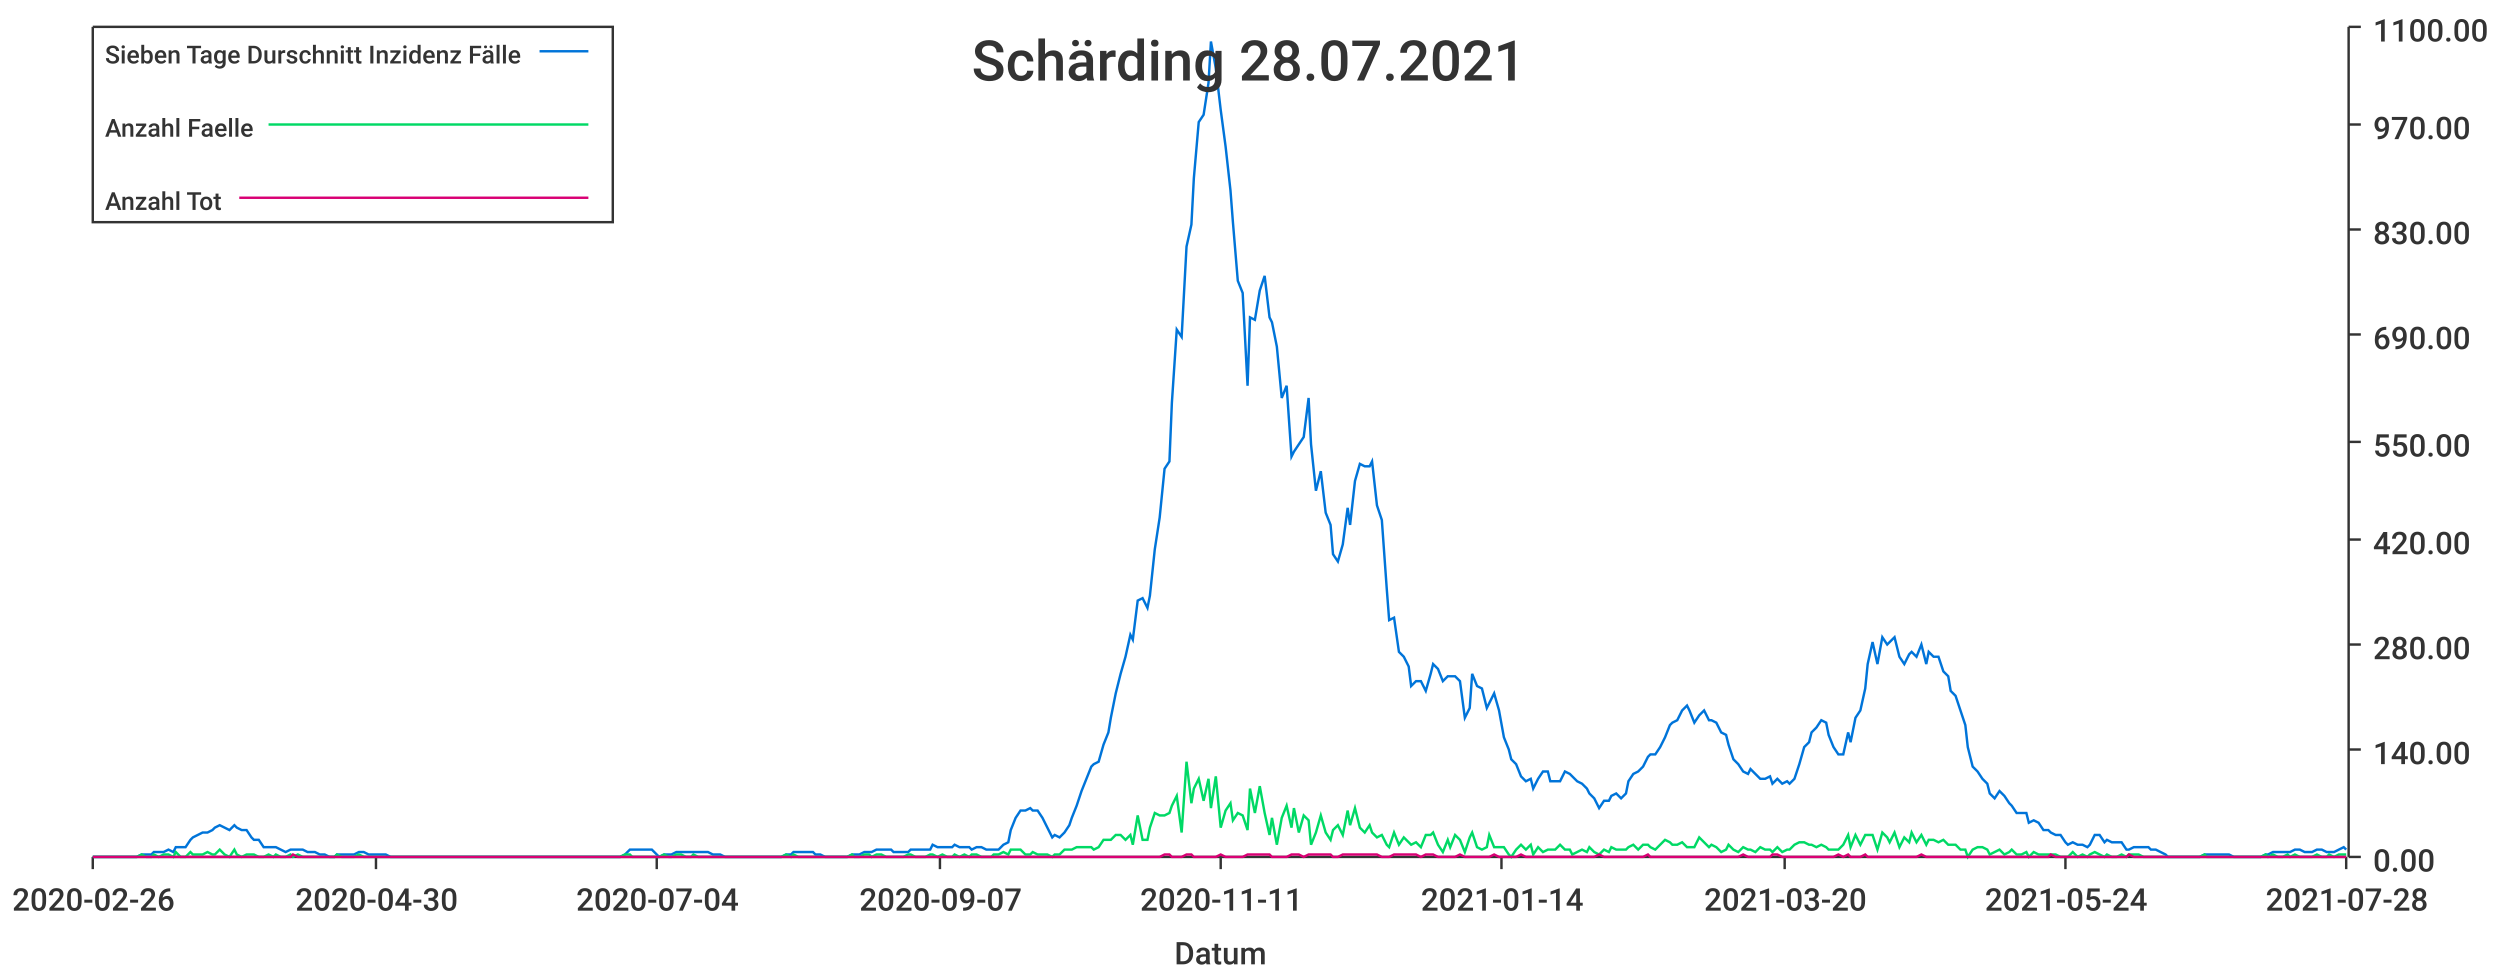
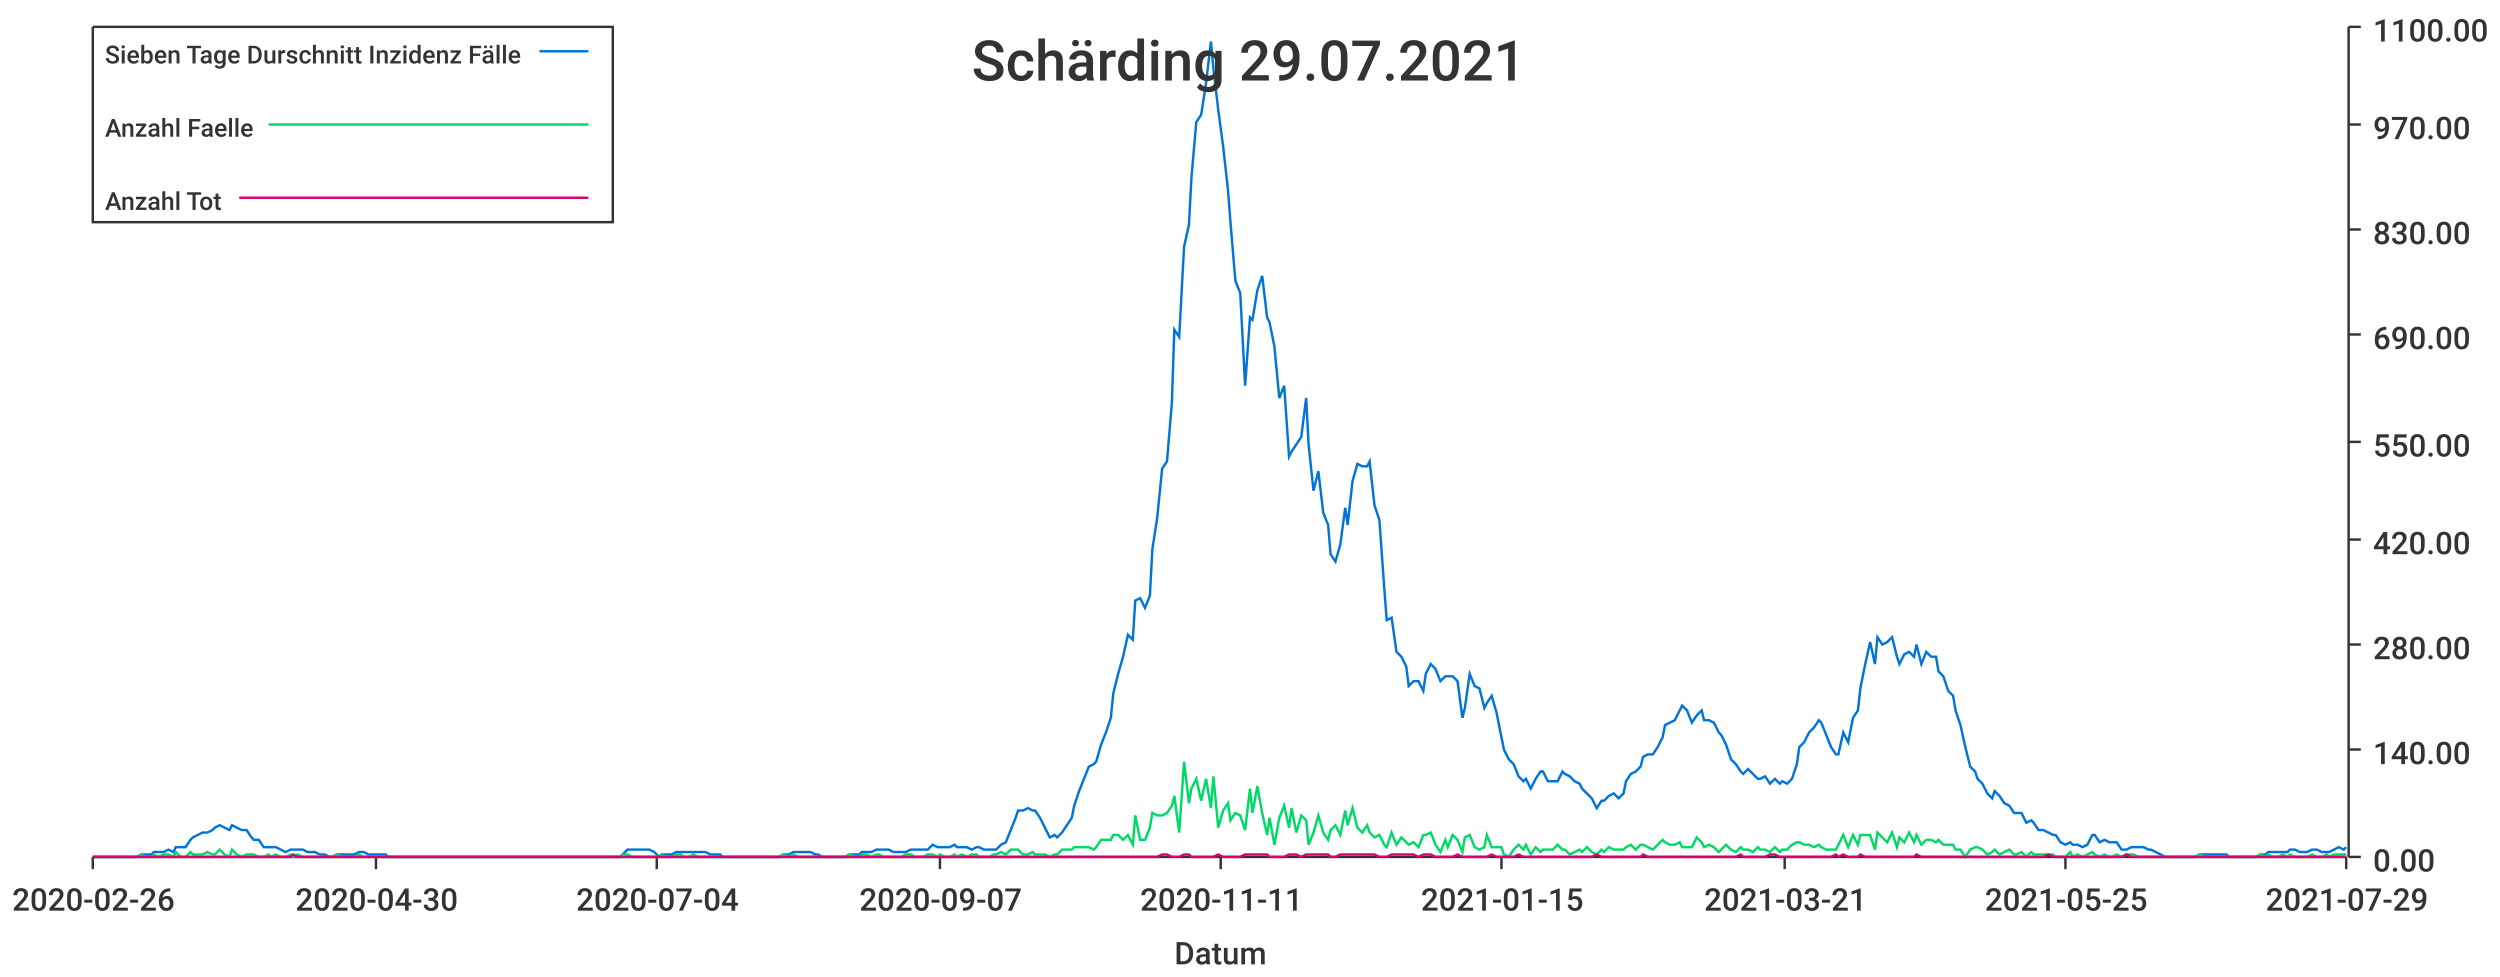
<svg xmlns="http://www.w3.org/2000/svg" width="1024" height="400">\n<path d="M 0 0 L 1024 0 L 1024 400 L 0 400 L 0 0" style="stroke-width:0;stroke:rgba(255,255,255,1.0);fill:rgba(255,255,255,1.0)" />
  <path d="M 38 11 L 961 11 L 961 351 L 38 351 L 38 11" style="stroke-width:0;stroke:rgba(255,255,255,1.0);fill:rgba(255,255,255,1.0)" />
  <path d="M 38 351 L 961 351" style="stroke-width:1;stroke:rgba(51,51,51,1.0);fill:none" />
  <path d="M 38 351 L 38 356" style="stroke-width:1;stroke:rgba(51,51,51,1.0);fill:none" />
  <text x="5" y="373" style="stroke-width:0;stroke:none;fill:rgba(51,51,51,1.0);font-size:12.8px;font-family:'Roboto Medium',sans-serif">2020-02-26</text>
  <path d="M 154 351 L 154 356" style="stroke-width:1;stroke:rgba(51,51,51,1.0);fill:none" />
  <text x="121" y="373" style="stroke-width:0;stroke:none;fill:rgba(51,51,51,1.0);font-size:12.8px;font-family:'Roboto Medium',sans-serif">2020-04-30</text>
  <path d="M 269 351 L 269 356" style="stroke-width:1;stroke:rgba(51,51,51,1.0);fill:none" />
  <text x="236" y="373" style="stroke-width:0;stroke:none;fill:rgba(51,51,51,1.0);font-size:12.8px;font-family:'Roboto Medium',sans-serif">2020-07-04</text>
  <path d="M 385 351 L 385 356" style="stroke-width:1;stroke:rgba(51,51,51,1.0);fill:none" />
  <text x="352" y="373" style="stroke-width:0;stroke:none;fill:rgba(51,51,51,1.0);font-size:12.8px;font-family:'Roboto Medium',sans-serif">2020-09-07</text>
  <path d="M 500 351 L 500 356" style="stroke-width:1;stroke:rgba(51,51,51,1.0);fill:none" />
  <text x="467" y="373" style="stroke-width:0;stroke:none;fill:rgba(51,51,51,1.0);font-size:12.8px;font-family:'Roboto Medium',sans-serif">2020-11-11</text>
  <path d="M 615 351 L 615 356" style="stroke-width:1;stroke:rgba(51,51,51,1.0);fill:none" />
-   <text x="582" y="373" style="stroke-width:0;stroke:none;fill:rgba(51,51,51,1.0);font-size:12.8px;font-family:'Roboto Medium',sans-serif">2021-01-14</text>
+   <text x="582" y="373" style="stroke-width:0;stroke:none;fill:rgba(51,51,51,1.0);font-size:12.8px;font-family:'Roboto Medium',sans-serif">2021-01-15</text>
  <path d="M 731 351 L 731 356" style="stroke-width:1;stroke:rgba(51,51,51,1.0);fill:none" />
-   <text x="698" y="373" style="stroke-width:0;stroke:none;fill:rgba(51,51,51,1.0);font-size:12.8px;font-family:'Roboto Medium',sans-serif">2021-03-20</text>
+   <text x="698" y="373" style="stroke-width:0;stroke:none;fill:rgba(51,51,51,1.0);font-size:12.8px;font-family:'Roboto Medium',sans-serif">2021-03-21</text>
  <path d="M 846 351 L 846 356" style="stroke-width:1;stroke:rgba(51,51,51,1.0);fill:none" />
-   <text x="813" y="373" style="stroke-width:0;stroke:none;fill:rgba(51,51,51,1.0);font-size:12.8px;font-family:'Roboto Medium',sans-serif">2021-05-24</text>
+   <text x="813" y="373" style="stroke-width:0;stroke:none;fill:rgba(51,51,51,1.0);font-size:12.8px;font-family:'Roboto Medium',sans-serif">2021-05-25</text>
  <path d="M 961 351 L 961 356" style="stroke-width:1;stroke:rgba(51,51,51,1.0);fill:none" />
-   <text x="928" y="373" style="stroke-width:0;stroke:none;fill:rgba(51,51,51,1.0);font-size:12.8px;font-family:'Roboto Medium',sans-serif">2021-07-28</text>
+   <text x="928" y="373" style="stroke-width:0;stroke:none;fill:rgba(51,51,51,1.0);font-size:12.8px;font-family:'Roboto Medium',sans-serif">2021-07-29</text>
  <text x="481" y="395" style="stroke-width:0;stroke:none;fill:rgba(51,51,51,1.0);font-size:12.8px;font-family:'Roboto Medium',sans-serif">Datum</text>
  <path d="M 962 351 L 962 11" style="stroke-width:1;stroke:rgba(51,51,51,1.0);fill:none" />
  <path d="M 962 351 L 967 351" style="stroke-width:1;stroke:rgba(51,51,51,1.0);fill:none" />
  <text x="972" y="357" style="stroke-width:0;stroke:none;fill:rgba(51,51,51,1.0);font-size:12.8px;font-family:'Roboto Medium',sans-serif">0.00</text>
  <path d="M 962 307 L 967 307" style="stroke-width:1;stroke:rgba(51,51,51,1.0);fill:none" />
  <text x="972" y="313" style="stroke-width:0;stroke:none;fill:rgba(51,51,51,1.0);font-size:12.8px;font-family:'Roboto Medium',sans-serif">140.00</text>
  <path d="M 962 264 L 967 264" style="stroke-width:1;stroke:rgba(51,51,51,1.0);fill:none" />
  <text x="972" y="270" style="stroke-width:0;stroke:none;fill:rgba(51,51,51,1.0);font-size:12.8px;font-family:'Roboto Medium',sans-serif">280.00</text>
  <path d="M 962 221 L 967 221" style="stroke-width:1;stroke:rgba(51,51,51,1.0);fill:none" />
  <text x="972" y="227" style="stroke-width:0;stroke:none;fill:rgba(51,51,51,1.0);font-size:12.8px;font-family:'Roboto Medium',sans-serif">420.00</text>
  <path d="M 962 181 L 967 181" style="stroke-width:1;stroke:rgba(51,51,51,1.0);fill:none" />
  <text x="972" y="187" style="stroke-width:0;stroke:none;fill:rgba(51,51,51,1.0);font-size:12.8px;font-family:'Roboto Medium',sans-serif">550.00</text>
  <path d="M 962 137 L 967 137" style="stroke-width:1;stroke:rgba(51,51,51,1.0);fill:none" />
  <text x="972" y="143" style="stroke-width:0;stroke:none;fill:rgba(51,51,51,1.0);font-size:12.8px;font-family:'Roboto Medium',sans-serif">690.00</text>
  <path d="M 962 94 L 967 94" style="stroke-width:1;stroke:rgba(51,51,51,1.0);fill:none" />
  <text x="972" y="100" style="stroke-width:0;stroke:none;fill:rgba(51,51,51,1.0);font-size:12.8px;font-family:'Roboto Medium',sans-serif">830.00</text>
  <path d="M 962 51 L 967 51" style="stroke-width:1;stroke:rgba(51,51,51,1.0);fill:none" />
  <text x="972" y="57" style="stroke-width:0;stroke:none;fill:rgba(51,51,51,1.0);font-size:12.8px;font-family:'Roboto Medium',sans-serif">970.00</text>
  <path d="M 962 11 L 967 11" style="stroke-width:1;stroke:rgba(51,51,51,1.0);fill:none" />
  <text x="972" y="17" style="stroke-width:0;stroke:none;fill:rgba(51,51,51,1.0);font-size:12.8px;font-family:'Roboto Medium',sans-serif">1100.00</text>
-   <path d="M 38 351 L 40 351 L 42 351 L 44 351 L 46 351 L 47 351 L 49 351 L 51 351 L 53 351 L 55 351 L 56 351 L 58 350 L 60 350 L 62 350 L 63 349 L 65 349 L 67 349 L 69 348 L 71 349 L 72 347 L 74 347 L 76 347 L 78 344 L 79 343 L 81 342 L 83 341 L 85 341 L 87 340 L 88 339 L 90 338 L 92 339 L 94 340 L 96 338 L 97 339 L 99 340 L 101 340 L 103 343 L 104 344 L 106 344 L 108 347 L 110 347 L 112 347 L 113 347 L 115 348 L 117 349 L 119 348 L 120 348 L 122 348 L 124 348 L 126 349 L 128 349 L 129 349 L 131 350 L 133 350 L 135 351 L 137 351 L 138 350 L 140 350 L 142 350 L 144 350 L 145 350 L 147 349 L 149 349 L 151 350 L 153 350 L 154 350 L 156 350 L 158 350 L 160 351 L 161 351 L 163 351 L 165 351 L 167 351 L 169 351 L 170 351 L 172 351 L 174 351 L 176 351 L 177 351 L 179 351 L 181 351 L 183 351 L 185 351 L 186 351 L 188 351 L 190 351 L 192 351 L 194 351 L 195 351 L 197 351 L 199 351 L 201 351 L 202 351 L 204 351 L 206 351 L 208 351 L 210 351 L 211 351 L 213 351 L 215 351 L 217 351 L 218 351 L 220 351 L 222 351 L 224 351 L 226 351 L 227 351 L 229 351 L 231 351 L 233 351 L 235 351 L 236 351 L 238 351 L 240 351 L 242 351 L 243 351 L 245 351 L 247 351 L 249 351 L 251 351 L 252 351 L 254 351 L 256 350 L 258 348 L 259 348 L 261 348 L 263 348 L 265 348 L 267 348 L 268 349 L 270 351 L 272 350 L 274 350 L 275 350 L 277 349 L 279 349 L 281 349 L 283 349 L 284 349 L 286 349 L 288 349 L 290 349 L 292 350 L 293 350 L 295 350 L 297 351 L 299 351 L 300 351 L 302 351 L 304 351 L 306 351 L 308 351 L 309 351 L 311 351 L 313 351 L 315 351 L 316 351 L 318 351 L 320 351 L 322 350 L 324 350 L 325 349 L 327 349 L 329 349 L 331 349 L 333 349 L 334 350 L 336 350 L 338 351 L 340 351 L 341 351 L 343 351 L 345 351 L 347 351 L 349 350 L 350 350 L 352 350 L 354 349 L 356 349 L 357 349 L 359 348 L 361 348 L 363 348 L 365 348 L 366 349 L 368 349 L 370 349 L 372 349 L 373 348 L 375 348 L 377 348 L 379 348 L 381 348 L 382 346 L 384 347 L 386 347 L 388 347 L 390 347 L 391 346 L 393 347 L 395 347 L 397 347 L 398 348 L 400 347 L 402 347 L 404 348 L 406 348 L 407 348 L 409 348 L 411 346 L 413 345 L 414 340 L 416 335 L 418 332 L 420 332 L 422 331 L 423 332 L 425 332 L 427 335 L 429 339 L 431 343 L 432 342 L 434 343 L 436 341 L 438 338 L 439 335 L 441 330 L 443 324 L 445 319 L 447 314 L 448 313 L 450 312 L 452 305 L 454 300 L 455 294 L 457 284 L 459 276 L 461 269 L 463 260 L 464 262 L 466 246 L 468 245 L 470 249 L 471 244 L 473 225 L 475 212 L 477 192 L 479 189 L 480 165 L 482 135 L 484 138 L 486 101 L 488 92 L 489 73 L 491 50 L 493 47 L 495 34 L 496 17 L 498 28 L 500 45 L 502 60 L 504 78 L 505 91 L 507 115 L 509 120 L 511 158 L 512 130 L 514 131 L 516 119 L 518 113 L 520 130 L 521 132 L 523 142 L 525 163 L 527 158 L 529 187 L 530 185 L 532 182 L 534 179 L 536 163 L 537 182 L 539 201 L 541 193 L 543 210 L 545 215 L 546 227 L 548 230 L 550 223 L 552 208 L 553 215 L 555 197 L 557 190 L 559 191 L 561 191 L 562 189 L 564 207 L 566 213 L 568 241 L 569 254 L 571 253 L 573 267 L 575 269 L 577 273 L 578 281 L 580 279 L 582 279 L 584 283 L 586 276 L 587 272 L 589 274 L 591 279 L 593 277 L 594 277 L 596 277 L 598 279 L 600 294 L 602 290 L 603 276 L 605 281 L 607 282 L 609 290 L 610 288 L 612 284 L 614 291 L 616 302 L 618 307 L 619 311 L 621 313 L 623 318 L 625 320 L 627 319 L 628 323 L 630 319 L 632 316 L 634 316 L 635 320 L 637 320 L 639 320 L 641 316 L 643 317 L 644 318 L 646 320 L 648 321 L 650 323 L 651 325 L 653 327 L 655 331 L 657 328 L 659 328 L 660 326 L 662 325 L 664 327 L 666 325 L 667 320 L 669 317 L 671 316 L 673 314 L 675 310 L 676 309 L 678 309 L 680 306 L 682 302 L 684 297 L 685 296 L 687 295 L 689 291 L 691 289 L 692 291 L 694 296 L 696 293 L 698 291 L 700 295 L 701 295 L 703 296 L 705 300 L 707 301 L 708 305 L 710 311 L 712 313 L 714 316 L 716 317 L 717 315 L 719 317 L 721 319 L 723 319 L 725 318 L 726 321 L 728 319 L 730 321 L 732 320 L 733 321 L 735 319 L 737 313 L 739 306 L 741 304 L 742 300 L 744 298 L 746 295 L 748 296 L 749 301 L 751 306 L 753 309 L 755 309 L 757 300 L 758 304 L 760 294 L 762 291 L 764 282 L 765 272 L 767 263 L 769 272 L 771 261 L 773 264 L 774 263 L 776 261 L 778 269 L 780 272 L 782 268 L 783 267 L 785 269 L 787 264 L 789 272 L 790 267 L 792 269 L 794 269 L 796 275 L 798 277 L 799 283 L 801 285 L 803 291 L 805 297 L 806 306 L 808 314 L 810 316 L 812 319 L 814 321 L 815 325 L 817 327 L 819 324 L 821 326 L 823 329 L 824 330 L 826 333 L 828 333 L 830 333 L 831 337 L 833 336 L 835 337 L 837 340 L 839 340 L 840 341 L 842 342 L 844 342 L 846 345 L 847 346 L 849 345 L 851 346 L 853 346 L 855 347 L 856 346 L 858 342 L 860 342 L 862 345 L 863 344 L 865 345 L 867 345 L 869 345 L 871 348 L 872 348 L 874 347 L 876 347 L 878 347 L 880 347 L 881 348 L 883 348 L 885 349 L 887 350 L 888 351 L 890 351 L 892 351 L 894 351 L 896 351 L 897 351 L 899 351 L 901 351 L 903 350 L 904 350 L 906 350 L 908 350 L 910 350 L 912 350 L 913 350 L 915 351 L 917 351 L 919 351 L 921 351 L 922 351 L 924 351 L 926 351 L 928 350 L 929 350 L 931 349 L 933 349 L 935 349 L 937 349 L 938 349 L 940 348 L 942 348 L 944 349 L 945 349 L 947 349 L 949 348 L 951 348 L 953 349 L 954 349 L 956 349 L 958 348 L 960 347 L 961 348" style="stroke-width:1;stroke:rgba(0,116,217,1.0);fill:none" />
-   <path d="M 38 351 L 40 351 L 42 351 L 44 351 L 46 351 L 47 351 L 49 351 L 51 351 L 53 351 L 55 351 L 56 351 L 58 350 L 60 351 L 62 351 L 63 350 L 65 351 L 67 350 L 69 350 L 71 351 L 72 349 L 74 351 L 76 351 L 78 349 L 79 350 L 81 350 L 83 350 L 85 349 L 87 350 L 88 350 L 90 348 L 92 350 L 94 351 L 96 348 L 97 350 L 99 351 L 101 350 L 103 350 L 104 350 L 106 351 L 108 351 L 110 350 L 112 351 L 113 350 L 115 351 L 117 351 L 119 350 L 120 351 L 122 350 L 124 351 L 126 351 L 128 351 L 129 351 L 131 351 L 133 351 L 135 351 L 137 351 L 138 350 L 140 351 L 142 351 L 144 351 L 145 351 L 147 350 L 149 351 L 151 351 L 153 351 L 154 351 L 156 351 L 158 351 L 160 351 L 161 351 L 163 351 L 165 351 L 167 351 L 169 351 L 170 351 L 172 351 L 174 351 L 176 351 L 177 351 L 179 351 L 181 351 L 183 351 L 185 351 L 186 351 L 188 351 L 190 351 L 192 351 L 194 351 L 195 351 L 197 351 L 199 351 L 201 351 L 202 351 L 204 351 L 206 351 L 208 351 L 210 351 L 211 351 L 213 351 L 215 351 L 217 351 L 218 351 L 220 351 L 222 351 L 224 351 L 226 351 L 227 351 L 229 351 L 231 351 L 233 351 L 235 351 L 236 351 L 238 351 L 240 351 L 242 351 L 243 351 L 245 351 L 247 351 L 249 351 L 251 351 L 252 351 L 254 351 L 256 350 L 258 350 L 259 351 L 261 351 L 263 351 L 265 351 L 267 351 L 268 351 L 270 351 L 272 350 L 274 351 L 275 351 L 277 350 L 279 350 L 281 351 L 283 351 L 284 350 L 286 351 L 288 351 L 290 351 L 292 351 L 293 351 L 295 351 L 297 351 L 299 351 L 300 351 L 302 351 L 304 351 L 306 351 L 308 351 L 309 351 L 311 351 L 313 351 L 315 351 L 316 351 L 318 351 L 320 351 L 322 350 L 324 351 L 325 350 L 327 351 L 329 351 L 331 351 L 333 351 L 334 351 L 336 351 L 338 351 L 340 351 L 341 351 L 343 351 L 345 351 L 347 351 L 349 350 L 350 351 L 352 351 L 354 350 L 356 350 L 357 351 L 359 350 L 361 350 L 363 351 L 365 351 L 366 351 L 368 351 L 370 351 L 372 350 L 373 350 L 375 351 L 377 351 L 379 351 L 381 350 L 382 350 L 384 351 L 386 350 L 388 351 L 390 351 L 391 350 L 393 351 L 395 350 L 397 351 L 398 350 L 400 350 L 402 351 L 404 351 L 406 351 L 407 350 L 409 350 L 411 349 L 413 350 L 414 348 L 416 348 L 418 348 L 420 350 L 422 350 L 423 349 L 425 350 L 427 350 L 429 350 L 431 351 L 432 350 L 434 350 L 436 348 L 438 348 L 439 348 L 441 347 L 443 347 L 445 347 L 447 347 L 448 348 L 450 347 L 452 344 L 454 344 L 455 344 L 457 342 L 459 342 L 461 344 L 463 342 L 464 346 L 466 334 L 468 344 L 470 344 L 471 339 L 473 333 L 475 334 L 477 334 L 479 333 L 480 330 L 482 326 L 484 341 L 486 312 L 488 329 L 489 323 L 491 319 L 493 328 L 495 319 L 496 331 L 498 318 L 500 339 L 502 332 L 504 329 L 505 336 L 507 333 L 509 334 L 511 340 L 512 323 L 514 333 L 516 322 L 518 333 L 520 342 L 521 335 L 523 346 L 525 335 L 527 330 L 529 339 L 530 331 L 532 341 L 534 334 L 536 336 L 537 346 L 539 341 L 541 334 L 543 341 L 545 344 L 546 340 L 548 338 L 550 342 L 552 332 L 553 338 L 555 331 L 557 339 L 559 341 L 561 338 L 562 341 L 564 343 L 566 342 L 568 346 L 569 347 L 571 341 L 573 346 L 575 343 L 577 345 L 578 346 L 580 345 L 582 347 L 584 342 L 586 342 L 587 341 L 589 346 L 591 349 L 593 344 L 594 347 L 596 342 L 598 344 L 600 349 L 602 343 L 603 341 L 605 347 L 607 348 L 609 347 L 610 342 L 612 347 L 614 347 L 616 347 L 618 350 L 619 351 L 621 348 L 623 346 L 625 348 L 627 346 L 628 350 L 630 347 L 632 349 L 634 348 L 635 348 L 637 348 L 639 346 L 641 348 L 643 348 L 644 350 L 646 349 L 648 348 L 650 349 L 651 347 L 653 349 L 655 350 L 657 348 L 659 349 L 660 347 L 662 348 L 664 348 L 666 348 L 667 347 L 669 346 L 671 348 L 673 346 L 675 346 L 676 347 L 678 348 L 680 346 L 682 344 L 684 345 L 685 346 L 687 346 L 689 345 L 691 347 L 692 347 L 694 347 L 696 343 L 698 345 L 700 347 L 701 346 L 703 347 L 705 349 L 707 348 L 708 346 L 710 348 L 712 349 L 714 347 L 716 348 L 717 348 L 719 349 L 721 347 L 723 348 L 725 348 L 726 349 L 728 347 L 730 349 L 732 348 L 733 348 L 735 346 L 737 345 L 739 345 L 741 346 L 742 346 L 744 347 L 746 346 L 748 347 L 749 348 L 751 348 L 753 348 L 755 346 L 757 342 L 758 347 L 760 342 L 762 346 L 764 342 L 765 342 L 767 342 L 769 348 L 771 341 L 773 343 L 774 345 L 776 341 L 778 347 L 780 343 L 782 345 L 783 341 L 785 345 L 787 342 L 789 346 L 790 344 L 792 344 L 794 345 L 796 344 L 798 346 L 799 346 L 801 346 L 803 348 L 805 348 L 806 351 L 808 348 L 810 347 L 812 347 L 814 348 L 815 350 L 817 349 L 819 348 L 821 350 L 823 349 L 824 348 L 826 350 L 828 350 L 830 349 L 831 351 L 833 349 L 835 350 L 837 350 L 839 350 L 840 350 L 842 350 L 844 351 L 846 351 L 847 351 L 849 349 L 851 351 L 853 350 L 855 351 L 856 350 L 858 349 L 860 350 L 862 351 L 863 350 L 865 351 L 867 351 L 869 350 L 871 351 L 872 350 L 874 350 L 876 350 L 878 351 L 880 351 L 881 351 L 883 351 L 885 351 L 887 351 L 888 351 L 890 351 L 892 351 L 894 351 L 896 351 L 897 351 L 899 351 L 901 351 L 903 350 L 904 351 L 906 351 L 908 351 L 910 351 L 912 351 L 913 351 L 915 351 L 917 351 L 919 351 L 921 351 L 922 351 L 924 351 L 926 351 L 928 350 L 929 351 L 931 350 L 933 351 L 935 351 L 937 350 L 938 351 L 940 350 L 942 351 L 944 351 L 945 351 L 947 351 L 949 350 L 951 351 L 953 351 L 954 350 L 956 351 L 958 350 L 960 350 L 961 350" style="stroke-width:1;stroke:rgba(0,217,101,1.0);fill:none" />
-   <path d="M 38 351 L 40 351 L 42 351 L 44 351 L 46 351 L 47 351 L 49 351 L 51 351 L 53 351 L 55 351 L 56 351 L 58 351 L 60 351 L 62 351 L 63 351 L 65 351 L 67 351 L 69 351 L 71 351 L 72 351 L 74 351 L 76 351 L 78 351 L 79 351 L 81 351 L 83 351 L 85 351 L 87 351 L 88 351 L 90 351 L 92 351 L 94 351 L 96 351 L 97 351 L 99 351 L 101 351 L 103 351 L 104 351 L 106 351 L 108 351 L 110 351 L 112 351 L 113 351 L 115 351 L 117 351 L 119 351 L 120 350 L 122 351 L 124 351 L 126 351 L 128 351 L 129 351 L 131 351 L 133 351 L 135 351 L 137 351 L 138 351 L 140 351 L 142 351 L 144 351 L 145 351 L 147 351 L 149 351 L 151 351 L 153 351 L 154 351 L 156 351 L 158 351 L 160 351 L 161 351 L 163 351 L 165 351 L 167 351 L 169 351 L 170 351 L 172 351 L 174 351 L 176 351 L 177 351 L 179 351 L 181 351 L 183 351 L 185 351 L 186 351 L 188 351 L 190 351 L 192 351 L 194 351 L 195 351 L 197 351 L 199 351 L 201 351 L 202 351 L 204 351 L 206 351 L 208 351 L 210 351 L 211 351 L 213 351 L 215 351 L 217 351 L 218 351 L 220 351 L 222 351 L 224 351 L 226 351 L 227 351 L 229 351 L 231 351 L 233 351 L 235 351 L 236 351 L 238 351 L 240 351 L 242 351 L 243 351 L 245 351 L 247 351 L 249 351 L 251 351 L 252 351 L 254 351 L 256 351 L 258 351 L 259 351 L 261 351 L 263 351 L 265 351 L 267 351 L 268 351 L 270 351 L 272 351 L 274 351 L 275 351 L 277 351 L 279 351 L 281 351 L 283 351 L 284 351 L 286 351 L 288 351 L 290 351 L 292 351 L 293 351 L 295 351 L 297 351 L 299 351 L 300 351 L 302 351 L 304 351 L 306 351 L 308 351 L 309 351 L 311 351 L 313 351 L 315 351 L 316 351 L 318 351 L 320 351 L 322 351 L 324 351 L 325 351 L 327 351 L 329 351 L 331 351 L 333 351 L 334 351 L 336 351 L 338 351 L 340 351 L 341 351 L 343 351 L 345 351 L 347 351 L 349 351 L 350 351 L 352 351 L 354 351 L 356 351 L 357 351 L 359 351 L 361 351 L 363 351 L 365 351 L 366 351 L 368 351 L 370 351 L 372 351 L 373 351 L 375 351 L 377 351 L 379 351 L 381 351 L 382 351 L 384 351 L 386 351 L 388 351 L 390 351 L 391 351 L 393 351 L 395 351 L 397 351 L 398 351 L 400 351 L 402 351 L 404 351 L 406 351 L 407 351 L 409 351 L 411 351 L 413 351 L 414 351 L 416 351 L 418 351 L 420 351 L 422 351 L 423 351 L 425 351 L 427 351 L 429 351 L 431 351 L 432 351 L 434 351 L 436 351 L 438 351 L 439 351 L 441 351 L 443 351 L 445 351 L 447 351 L 448 351 L 450 351 L 452 351 L 454 351 L 455 351 L 457 351 L 459 351 L 461 351 L 463 351 L 464 351 L 466 351 L 468 351 L 470 351 L 471 351 L 473 351 L 475 351 L 477 350 L 479 350 L 480 351 L 482 351 L 484 351 L 486 350 L 488 350 L 489 351 L 491 351 L 493 351 L 495 351 L 496 351 L 498 351 L 500 350 L 502 351 L 504 351 L 505 351 L 507 351 L 509 351 L 511 350 L 512 350 L 514 350 L 516 350 L 518 350 L 520 350 L 521 351 L 523 351 L 525 351 L 527 351 L 529 350 L 530 350 L 532 350 L 534 351 L 536 350 L 537 350 L 539 350 L 541 350 L 543 350 L 545 350 L 546 351 L 548 351 L 550 350 L 552 350 L 553 350 L 555 350 L 557 350 L 559 350 L 561 350 L 562 350 L 564 350 L 566 351 L 568 351 L 569 351 L 571 350 L 573 350 L 575 350 L 577 350 L 578 350 L 580 350 L 582 351 L 584 350 L 586 350 L 587 350 L 589 351 L 591 351 L 593 351 L 594 351 L 596 351 L 598 350 L 600 351 L 602 351 L 603 351 L 605 351 L 607 351 L 609 351 L 610 351 L 612 350 L 614 351 L 616 351 L 618 351 L 619 351 L 621 351 L 623 350 L 625 351 L 627 351 L 628 351 L 630 351 L 632 351 L 634 351 L 635 351 L 637 351 L 639 351 L 641 351 L 643 351 L 644 351 L 646 351 L 648 351 L 650 351 L 651 351 L 653 351 L 655 350 L 657 351 L 659 351 L 660 351 L 662 351 L 664 351 L 666 351 L 667 351 L 669 351 L 671 351 L 673 351 L 675 350 L 676 351 L 678 351 L 680 351 L 682 351 L 684 351 L 685 351 L 687 351 L 689 351 L 691 351 L 692 351 L 694 351 L 696 351 L 698 351 L 700 351 L 701 351 L 703 351 L 705 351 L 707 351 L 708 351 L 710 351 L 712 351 L 714 350 L 716 351 L 717 351 L 719 351 L 721 351 L 723 351 L 725 351 L 726 350 L 728 350 L 730 351 L 732 351 L 733 351 L 735 351 L 737 351 L 739 351 L 741 351 L 742 351 L 744 351 L 746 351 L 748 351 L 749 351 L 751 351 L 753 350 L 755 351 L 757 350 L 758 351 L 760 351 L 762 351 L 764 350 L 765 351 L 767 351 L 769 351 L 771 351 L 773 351 L 774 351 L 776 351 L 778 351 L 780 351 L 782 351 L 783 351 L 785 351 L 787 350 L 789 351 L 790 351 L 792 351 L 794 351 L 796 351 L 798 351 L 799 351 L 801 351 L 803 351 L 805 351 L 806 351 L 808 351 L 810 351 L 812 351 L 814 351 L 815 351 L 817 351 L 819 351 L 821 351 L 823 351 L 824 351 L 826 351 L 828 351 L 830 351 L 831 351 L 833 351 L 835 351 L 837 351 L 839 351 L 840 350 L 842 351 L 844 351 L 846 351 L 847 351 L 849 351 L 851 351 L 853 351 L 855 351 L 856 351 L 858 351 L 860 351 L 862 351 L 863 351 L 865 351 L 867 351 L 869 351 L 871 351 L 872 350 L 874 351 L 876 351 L 878 351 L 880 351 L 881 351 L 883 351 L 885 351 L 887 351 L 888 351 L 890 351 L 892 351 L 894 351 L 896 351 L 897 351 L 899 351 L 901 351 L 903 351 L 904 351 L 906 351 L 908 351 L 910 351 L 912 351 L 913 351 L 915 351 L 917 351 L 919 351 L 921 351 L 922 351 L 924 351 L 926 351 L 928 351 L 929 351 L 931 351 L 933 351 L 935 351 L 937 351 L 938 351 L 940 351 L 942 351 L 944 351 L 945 351 L 947 351 L 949 351 L 951 351 L 953 351 L 954 351 L 956 351 L 958 351 L 960 351 L 961 351" style="stroke-width:1;stroke:rgba(217,0,116,1.0);fill:none" />
-   <text x="398" y="33" style="stroke-width:0;stroke:none;fill:rgba(51,51,51,1.0);font-size:23.0px;font-family:'Roboto Medium',sans-serif">Schärding 28.07.2021</text>
+   <path d="M 38 351 L 40 351 L 42 351 L 44 351 L 46 351 L 47 351 L 49 351 L 51 351 L 53 351 L 55 351 L 56 351 L 58 350 L 60 350 L 62 350 L 63 349 L 65 349 L 67 349 L 69 348 L 71 349 L 72 347 L 74 347 L 76 347 L 78 344 L 79 343 L 81 342 L 83 341 L 85 341 L 87 340 L 88 339 L 90 338 L 92 339 L 94 340 L 95 338 L 97 339 L 99 340 L 101 340 L 103 343 L 104 344 L 106 344 L 108 347 L 110 347 L 111 347 L 113 347 L 115 348 L 117 349 L 119 348 L 120 348 L 122 348 L 124 348 L 126 349 L 127 349 L 129 349 L 131 350 L 133 350 L 135 351 L 136 351 L 138 350 L 140 350 L 142 350 L 143 350 L 145 350 L 147 349 L 149 349 L 151 350 L 152 350 L 154 350 L 156 350 L 158 350 L 159 351 L 161 351 L 163 351 L 165 351 L 167 351 L 168 351 L 170 351 L 172 351 L 174 351 L 175 351 L 177 351 L 179 351 L 181 351 L 183 351 L 184 351 L 186 351 L 188 351 L 190 351 L 191 351 L 193 351 L 195 351 L 197 351 L 199 351 L 200 351 L 202 351 L 204 351 L 206 351 L 207 351 L 209 351 L 211 351 L 213 351 L 215 351 L 216 351 L 218 351 L 220 351 L 222 351 L 223 351 L 225 351 L 227 351 L 229 351 L 231 351 L 232 351 L 234 351 L 236 351 L 238 351 L 239 351 L 241 351 L 243 351 L 245 351 L 247 351 L 248 351 L 250 351 L 252 351 L 254 351 L 255 350 L 257 348 L 259 348 L 261 348 L 263 348 L 264 348 L 266 348 L 268 349 L 270 351 L 271 350 L 273 350 L 275 350 L 277 349 L 279 349 L 280 349 L 282 349 L 284 349 L 286 349 L 287 349 L 289 349 L 291 350 L 293 350 L 295 350 L 296 351 L 298 351 L 300 351 L 302 351 L 303 351 L 305 351 L 307 351 L 309 351 L 311 351 L 312 351 L 314 351 L 316 351 L 318 351 L 319 351 L 321 350 L 323 350 L 325 349 L 327 349 L 328 349 L 330 349 L 332 349 L 334 350 L 335 350 L 337 351 L 339 351 L 341 351 L 343 351 L 344 351 L 346 351 L 348 350 L 350 350 L 352 350 L 353 349 L 355 349 L 357 349 L 359 348 L 360 348 L 362 348 L 364 348 L 366 349 L 368 349 L 369 349 L 371 349 L 373 348 L 375 348 L 376 348 L 378 348 L 380 348 L 382 346 L 384 347 L 385 347 L 387 347 L 389 347 L 391 346 L 392 347 L 394 347 L 396 347 L 398 348 L 400 347 L 401 347 L 403 348 L 405 348 L 407 348 L 408 348 L 410 346 L 412 345 L 414 340 L 416 335 L 417 332 L 419 332 L 421 331 L 423 332 L 424 332 L 426 335 L 428 339 L 430 343 L 432 342 L 433 343 L 435 341 L 437 338 L 439 335 L 440 330 L 442 324 L 444 319 L 446 314 L 448 313 L 449 312 L 451 305 L 453 300 L 455 294 L 456 284 L 458 276 L 460 269 L 462 260 L 464 262 L 465 246 L 467 245 L 469 249 L 471 244 L 472 225 L 474 212 L 476 192 L 478 189 L 480 165 L 481 135 L 483 138 L 485 101 L 487 92 L 488 73 L 490 50 L 492 47 L 494 34 L 496 17 L 497 28 L 499 45 L 501 60 L 503 78 L 504 91 L 506 115 L 508 120 L 510 158 L 512 130 L 513 131 L 515 119 L 517 113 L 519 130 L 520 132 L 522 142 L 524 163 L 526 158 L 528 187 L 529 185 L 531 182 L 533 179 L 535 163 L 536 182 L 538 201 L 540 193 L 542 210 L 544 215 L 545 227 L 547 230 L 549 223 L 551 208 L 552 215 L 554 197 L 556 190 L 558 191 L 560 191 L 561 189 L 563 207 L 565 213 L 567 241 L 568 254 L 570 253 L 572 267 L 574 269 L 576 273 L 577 281 L 579 279 L 581 279 L 583 283 L 584 276 L 586 272 L 588 274 L 590 279 L 592 277 L 593 277 L 595 277 L 597 279 L 599 294 L 600 290 L 602 276 L 604 281 L 606 282 L 608 290 L 609 288 L 611 285 L 613 292 L 615 302 L 616 307 L 618 311 L 620 313 L 622 318 L 624 320 L 625 319 L 627 323 L 629 319 L 631 316 L 632 316 L 634 320 L 636 320 L 638 320 L 640 316 L 641 317 L 643 318 L 645 320 L 647 321 L 648 323 L 650 325 L 652 327 L 654 331 L 656 328 L 657 328 L 659 326 L 661 325 L 663 327 L 665 325 L 666 320 L 668 317 L 670 316 L 672 314 L 673 310 L 675 309 L 677 309 L 679 306 L 681 302 L 682 297 L 684 296 L 686 295 L 688 291 L 689 289 L 691 291 L 693 296 L 695 293 L 697 291 L 698 295 L 700 295 L 702 296 L 704 300 L 705 301 L 707 305 L 709 311 L 711 313 L 713 316 L 714 317 L 716 315 L 718 317 L 720 319 L 721 319 L 723 318 L 725 321 L 727 319 L 729 321 L 730 320 L 732 321 L 734 319 L 736 313 L 737 306 L 739 304 L 741 300 L 743 298 L 745 295 L 746 296 L 748 301 L 750 306 L 752 309 L 753 309 L 755 300 L 757 304 L 759 294 L 761 291 L 762 282 L 764 272 L 766 263 L 768 272 L 769 261 L 771 264 L 773 263 L 775 261 L 777 269 L 778 272 L 780 268 L 782 267 L 784 269 L 785 264 L 787 272 L 789 267 L 791 269 L 793 269 L 794 275 L 796 277 L 798 283 L 800 285 L 801 291 L 803 297 L 805 306 L 807 314 L 809 316 L 810 319 L 812 321 L 814 325 L 816 327 L 817 324 L 819 326 L 821 329 L 823 330 L 825 333 L 826 333 L 828 333 L 830 337 L 832 336 L 833 337 L 835 340 L 837 340 L 839 341 L 841 342 L 842 342 L 844 345 L 846 346 L 848 345 L 849 346 L 851 346 L 853 347 L 855 346 L 857 342 L 858 342 L 860 345 L 862 344 L 864 345 L 865 345 L 867 345 L 869 348 L 871 348 L 873 347 L 874 347 L 876 347 L 878 347 L 880 348 L 881 348 L 883 349 L 885 350 L 887 351 L 889 351 L 890 351 L 892 351 L 894 351 L 896 351 L 897 351 L 899 351 L 901 350 L 903 350 L 905 350 L 906 350 L 908 350 L 910 350 L 912 350 L 913 351 L 915 351 L 917 351 L 919 351 L 921 351 L 922 351 L 924 351 L 926 350 L 928 350 L 929 349 L 931 349 L 933 349 L 935 349 L 937 349 L 938 348 L 940 348 L 942 349 L 944 349 L 945 349 L 947 348 L 949 348 L 951 349 L 953 349 L 954 349 L 956 348 L 958 347 L 960 348 L 961 347" style="stroke-width:1;stroke:rgba(0,116,217,1.0);fill:none" />
+   <path d="M 38 351 L 40 351 L 42 351 L 44 351 L 46 351 L 47 351 L 49 351 L 51 351 L 53 351 L 55 351 L 56 351 L 58 350 L 60 351 L 62 351 L 63 350 L 65 351 L 67 350 L 69 350 L 71 351 L 72 349 L 74 351 L 76 351 L 78 349 L 79 350 L 81 350 L 83 350 L 85 349 L 87 350 L 88 350 L 90 348 L 92 350 L 94 351 L 95 348 L 97 350 L 99 351 L 101 350 L 103 350 L 104 350 L 106 351 L 108 351 L 110 350 L 111 351 L 113 350 L 115 351 L 117 351 L 119 350 L 120 351 L 122 350 L 124 351 L 126 351 L 127 351 L 129 351 L 131 351 L 133 351 L 135 351 L 136 351 L 138 350 L 140 351 L 142 351 L 143 351 L 145 351 L 147 350 L 149 351 L 151 351 L 152 351 L 154 351 L 156 351 L 158 351 L 159 351 L 161 351 L 163 351 L 165 351 L 167 351 L 168 351 L 170 351 L 172 351 L 174 351 L 175 351 L 177 351 L 179 351 L 181 351 L 183 351 L 184 351 L 186 351 L 188 351 L 190 351 L 191 351 L 193 351 L 195 351 L 197 351 L 199 351 L 200 351 L 202 351 L 204 351 L 206 351 L 207 351 L 209 351 L 211 351 L 213 351 L 215 351 L 216 351 L 218 351 L 220 351 L 222 351 L 223 351 L 225 351 L 227 351 L 229 351 L 231 351 L 232 351 L 234 351 L 236 351 L 238 351 L 239 351 L 241 351 L 243 351 L 245 351 L 247 351 L 248 351 L 250 351 L 252 351 L 254 351 L 255 350 L 257 350 L 259 351 L 261 351 L 263 351 L 264 351 L 266 351 L 268 351 L 270 351 L 271 350 L 273 351 L 275 351 L 277 350 L 279 350 L 280 351 L 282 351 L 284 350 L 286 351 L 287 351 L 289 351 L 291 351 L 293 351 L 295 351 L 296 351 L 298 351 L 300 351 L 302 351 L 303 351 L 305 351 L 307 351 L 309 351 L 311 351 L 312 351 L 314 351 L 316 351 L 318 351 L 319 351 L 321 350 L 323 351 L 325 350 L 327 351 L 328 351 L 330 351 L 332 351 L 334 351 L 335 351 L 337 351 L 339 351 L 341 351 L 343 351 L 344 351 L 346 351 L 348 350 L 350 351 L 352 351 L 353 350 L 355 350 L 357 351 L 359 350 L 360 350 L 362 351 L 364 351 L 366 351 L 368 351 L 369 351 L 371 350 L 373 350 L 375 351 L 376 351 L 378 351 L 380 350 L 382 350 L 384 351 L 385 350 L 387 351 L 389 351 L 391 350 L 392 351 L 394 350 L 396 351 L 398 350 L 400 350 L 401 351 L 403 351 L 405 351 L 407 350 L 408 350 L 410 349 L 412 350 L 414 348 L 416 348 L 417 348 L 419 350 L 421 350 L 423 349 L 424 350 L 426 350 L 428 350 L 430 351 L 432 350 L 433 350 L 435 348 L 437 348 L 439 348 L 440 347 L 442 347 L 444 347 L 446 347 L 448 348 L 449 347 L 451 344 L 453 344 L 455 344 L 456 342 L 458 342 L 460 344 L 462 342 L 464 346 L 465 334 L 467 344 L 469 344 L 471 339 L 472 333 L 474 334 L 476 334 L 478 333 L 480 330 L 481 326 L 483 341 L 485 312 L 487 329 L 488 323 L 490 319 L 492 328 L 494 319 L 496 331 L 497 318 L 499 339 L 501 332 L 503 329 L 504 336 L 506 333 L 508 334 L 510 340 L 512 323 L 513 333 L 515 322 L 517 333 L 519 342 L 520 335 L 522 346 L 524 335 L 526 330 L 528 339 L 529 331 L 531 341 L 533 334 L 535 336 L 536 346 L 538 341 L 540 334 L 542 341 L 544 344 L 545 340 L 547 338 L 549 342 L 551 332 L 552 338 L 554 331 L 556 339 L 558 341 L 560 338 L 561 341 L 563 343 L 565 342 L 567 346 L 568 347 L 570 341 L 572 346 L 574 343 L 576 345 L 577 346 L 579 345 L 581 347 L 583 342 L 584 342 L 586 341 L 588 346 L 590 349 L 592 344 L 593 347 L 595 342 L 597 344 L 599 349 L 600 343 L 602 342 L 604 347 L 606 348 L 608 347 L 609 342 L 611 347 L 613 347 L 615 347 L 616 350 L 618 351 L 620 348 L 622 346 L 624 348 L 625 346 L 627 350 L 629 347 L 631 349 L 632 348 L 634 348 L 636 348 L 638 346 L 640 348 L 641 348 L 643 350 L 645 349 L 647 348 L 648 349 L 650 347 L 652 349 L 654 350 L 656 348 L 657 349 L 659 347 L 661 348 L 663 348 L 665 348 L 666 347 L 668 346 L 670 348 L 672 346 L 673 346 L 675 347 L 677 348 L 679 346 L 681 344 L 682 345 L 684 346 L 686 346 L 688 345 L 689 347 L 691 347 L 693 347 L 695 343 L 697 345 L 698 347 L 700 346 L 702 347 L 704 349 L 705 348 L 707 346 L 709 348 L 711 349 L 713 347 L 714 348 L 716 348 L 718 349 L 720 347 L 721 348 L 723 348 L 725 349 L 727 347 L 729 349 L 730 348 L 732 348 L 734 346 L 736 345 L 737 345 L 739 346 L 741 346 L 743 347 L 745 346 L 746 347 L 748 348 L 750 348 L 752 348 L 753 346 L 755 342 L 757 347 L 759 342 L 761 346 L 762 342 L 764 342 L 766 342 L 768 348 L 769 341 L 771 343 L 773 345 L 775 341 L 777 347 L 778 343 L 780 345 L 782 341 L 784 345 L 785 342 L 787 346 L 789 344 L 791 344 L 793 345 L 794 344 L 796 346 L 798 346 L 800 346 L 801 348 L 803 348 L 805 351 L 807 348 L 809 347 L 810 347 L 812 348 L 814 350 L 816 349 L 817 348 L 819 350 L 821 349 L 823 348 L 825 350 L 826 350 L 828 349 L 830 351 L 832 349 L 833 350 L 835 350 L 837 350 L 839 350 L 841 350 L 842 351 L 844 351 L 846 351 L 848 349 L 849 351 L 851 350 L 853 351 L 855 350 L 857 349 L 858 350 L 860 351 L 862 350 L 864 351 L 865 351 L 867 350 L 869 351 L 871 350 L 873 350 L 874 350 L 876 351 L 878 351 L 880 351 L 881 351 L 883 351 L 885 351 L 887 351 L 889 351 L 890 351 L 892 351 L 894 351 L 896 351 L 897 351 L 899 351 L 901 350 L 903 351 L 905 351 L 906 351 L 908 351 L 910 351 L 912 351 L 913 351 L 915 351 L 917 351 L 919 351 L 921 351 L 922 351 L 924 351 L 926 350 L 928 351 L 929 350 L 931 351 L 933 351 L 935 350 L 937 351 L 938 350 L 940 351 L 942 351 L 944 351 L 945 351 L 947 350 L 949 351 L 951 351 L 953 350 L 954 351 L 956 350 L 958 350 L 960 350 L 961 350" style="stroke-width:1;stroke:rgba(0,217,101,1.0);fill:none" />
+   <path d="M 38 351 L 40 351 L 42 351 L 44 351 L 46 351 L 47 351 L 49 351 L 51 351 L 53 351 L 55 351 L 56 351 L 58 351 L 60 351 L 62 351 L 63 351 L 65 351 L 67 351 L 69 351 L 71 351 L 72 351 L 74 351 L 76 351 L 78 351 L 79 351 L 81 351 L 83 351 L 85 351 L 87 351 L 88 351 L 90 351 L 92 351 L 94 351 L 95 351 L 97 351 L 99 351 L 101 351 L 103 351 L 104 351 L 106 351 L 108 351 L 110 351 L 111 351 L 113 351 L 115 351 L 117 351 L 119 351 L 120 350 L 122 351 L 124 351 L 126 351 L 127 351 L 129 351 L 131 351 L 133 351 L 135 351 L 136 351 L 138 351 L 140 351 L 142 351 L 143 351 L 145 351 L 147 351 L 149 351 L 151 351 L 152 351 L 154 351 L 156 351 L 158 351 L 159 351 L 161 351 L 163 351 L 165 351 L 167 351 L 168 351 L 170 351 L 172 351 L 174 351 L 175 351 L 177 351 L 179 351 L 181 351 L 183 351 L 184 351 L 186 351 L 188 351 L 190 351 L 191 351 L 193 351 L 195 351 L 197 351 L 199 351 L 200 351 L 202 351 L 204 351 L 206 351 L 207 351 L 209 351 L 211 351 L 213 351 L 215 351 L 216 351 L 218 351 L 220 351 L 222 351 L 223 351 L 225 351 L 227 351 L 229 351 L 231 351 L 232 351 L 234 351 L 236 351 L 238 351 L 239 351 L 241 351 L 243 351 L 245 351 L 247 351 L 248 351 L 250 351 L 252 351 L 254 351 L 255 351 L 257 351 L 259 351 L 261 351 L 263 351 L 264 351 L 266 351 L 268 351 L 270 351 L 271 351 L 273 351 L 275 351 L 277 351 L 279 351 L 280 351 L 282 351 L 284 351 L 286 351 L 287 351 L 289 351 L 291 351 L 293 351 L 295 351 L 296 351 L 298 351 L 300 351 L 302 351 L 303 351 L 305 351 L 307 351 L 309 351 L 311 351 L 312 351 L 314 351 L 316 351 L 318 351 L 319 351 L 321 351 L 323 351 L 325 351 L 327 351 L 328 351 L 330 351 L 332 351 L 334 351 L 335 351 L 337 351 L 339 351 L 341 351 L 343 351 L 344 351 L 346 351 L 348 351 L 350 351 L 352 351 L 353 351 L 355 351 L 357 351 L 359 351 L 360 351 L 362 351 L 364 351 L 366 351 L 368 351 L 369 351 L 371 351 L 373 351 L 375 351 L 376 351 L 378 351 L 380 351 L 382 351 L 384 351 L 385 351 L 387 351 L 389 351 L 391 351 L 392 351 L 394 351 L 396 351 L 398 351 L 400 351 L 401 351 L 403 351 L 405 351 L 407 351 L 408 351 L 410 351 L 412 351 L 414 351 L 416 351 L 417 351 L 419 351 L 421 351 L 423 351 L 424 351 L 426 351 L 428 351 L 430 351 L 432 351 L 433 351 L 435 351 L 437 351 L 439 351 L 440 351 L 442 351 L 444 351 L 446 351 L 448 351 L 449 351 L 451 351 L 453 351 L 455 351 L 456 351 L 458 351 L 460 351 L 462 351 L 464 351 L 465 351 L 467 351 L 469 351 L 471 351 L 472 351 L 474 351 L 476 350 L 478 350 L 480 351 L 481 351 L 483 351 L 485 350 L 487 350 L 488 351 L 490 351 L 492 351 L 494 351 L 496 351 L 497 351 L 499 350 L 501 351 L 503 351 L 504 351 L 506 351 L 508 351 L 510 350 L 512 350 L 513 350 L 515 350 L 517 350 L 519 350 L 520 351 L 522 351 L 524 351 L 526 351 L 528 350 L 529 350 L 531 350 L 533 351 L 535 350 L 536 350 L 538 350 L 540 350 L 542 350 L 544 350 L 545 351 L 547 351 L 549 350 L 551 350 L 552 350 L 554 350 L 556 350 L 558 350 L 560 350 L 561 350 L 563 350 L 565 351 L 567 351 L 568 351 L 570 350 L 572 350 L 574 350 L 576 350 L 577 350 L 579 350 L 581 351 L 583 350 L 584 350 L 586 350 L 588 351 L 590 351 L 592 351 L 593 351 L 595 351 L 597 350 L 599 351 L 600 351 L 602 351 L 604 351 L 606 351 L 608 351 L 609 351 L 611 350 L 613 351 L 615 351 L 616 351 L 618 351 L 620 351 L 622 350 L 624 351 L 625 351 L 627 351 L 629 351 L 631 351 L 632 351 L 634 351 L 636 351 L 638 351 L 640 351 L 641 351 L 643 351 L 645 351 L 647 351 L 648 351 L 650 351 L 652 351 L 654 350 L 656 351 L 657 351 L 659 351 L 661 351 L 663 351 L 665 351 L 666 351 L 668 351 L 670 351 L 672 351 L 673 350 L 675 351 L 677 351 L 679 351 L 681 351 L 682 351 L 684 351 L 686 351 L 688 351 L 689 351 L 691 351 L 693 351 L 695 351 L 697 351 L 698 351 L 700 351 L 702 351 L 704 351 L 705 351 L 707 351 L 709 351 L 711 351 L 713 350 L 714 351 L 716 351 L 718 351 L 720 351 L 721 351 L 723 351 L 725 350 L 727 350 L 729 351 L 730 351 L 732 351 L 734 351 L 736 351 L 737 351 L 739 351 L 741 351 L 743 351 L 745 351 L 746 351 L 748 351 L 750 351 L 752 350 L 753 351 L 755 350 L 757 351 L 759 351 L 761 351 L 762 350 L 764 351 L 766 351 L 768 351 L 769 351 L 771 351 L 773 351 L 775 351 L 777 351 L 778 351 L 780 351 L 782 351 L 784 351 L 785 350 L 787 351 L 789 351 L 791 351 L 793 351 L 794 351 L 796 351 L 798 351 L 800 351 L 801 351 L 803 351 L 805 351 L 807 351 L 809 351 L 810 351 L 812 351 L 814 351 L 816 351 L 817 351 L 819 351 L 821 351 L 823 351 L 825 351 L 826 351 L 828 351 L 830 351 L 832 351 L 833 351 L 835 351 L 837 351 L 839 350 L 841 351 L 842 351 L 844 351 L 846 351 L 848 351 L 849 351 L 851 351 L 853 351 L 855 351 L 857 351 L 858 351 L 860 351 L 862 351 L 864 351 L 865 351 L 867 351 L 869 351 L 871 350 L 873 351 L 874 351 L 876 351 L 878 351 L 880 351 L 881 351 L 883 351 L 885 351 L 887 351 L 889 351 L 890 351 L 892 351 L 894 351 L 896 351 L 897 351 L 899 351 L 901 351 L 903 351 L 905 351 L 906 351 L 908 351 L 910 351 L 912 351 L 913 351 L 915 351 L 917 351 L 919 351 L 921 351 L 922 351 L 924 351 L 926 351 L 928 351 L 929 351 L 931 351 L 933 351 L 935 351 L 937 351 L 938 351 L 940 351 L 942 351 L 944 351 L 945 351 L 947 351 L 949 351 L 951 351 L 953 351 L 954 351 L 956 351 L 958 351 L 960 351 L 961 351" style="stroke-width:1;stroke:rgba(217,0,116,1.0);fill:none" />
+   <text x="398" y="33" style="stroke-width:0;stroke:none;fill:rgba(51,51,51,1.0);font-size:23.0px;font-family:'Roboto Medium',sans-serif">Schärding 29.07.2021</text>
  <path d="M 38 11 L 251 11 L 251 91 L 38 91 L 38 11" style="stroke-width:1;stroke:rgba(51,51,51,1.0);fill:rgba(255,255,255,1.0)" />
  <text x="43" y="26" style="stroke-width:0;stroke:none;fill:rgba(51,51,51,1.0);font-size:10.2px;font-family:'Roboto Medium',sans-serif">Sieben Tage Durschnitt Inzidenz Fälle</text>
  <path d="M 221 21 L 241 21" style="stroke-width:1;stroke:rgba(0,116,217,1.0);fill:none" />
  <text x="43" y="56" style="stroke-width:0;stroke:none;fill:rgba(51,51,51,1.0);font-size:10.2px;font-family:'Roboto Medium',sans-serif">Anzahl Faelle</text>
  <path d="M 110 51 L 241 51" style="stroke-width:1;stroke:rgba(0,217,101,1.0);fill:none" />
  <text x="43" y="86" style="stroke-width:0;stroke:none;fill:rgba(51,51,51,1.0);font-size:10.2px;font-family:'Roboto Medium',sans-serif">Anzahl Tot</text>
  <path d="M 98 81 L 241 81" style="stroke-width:1;stroke:rgba(217,0,116,1.0);fill:none" />
</svg>
